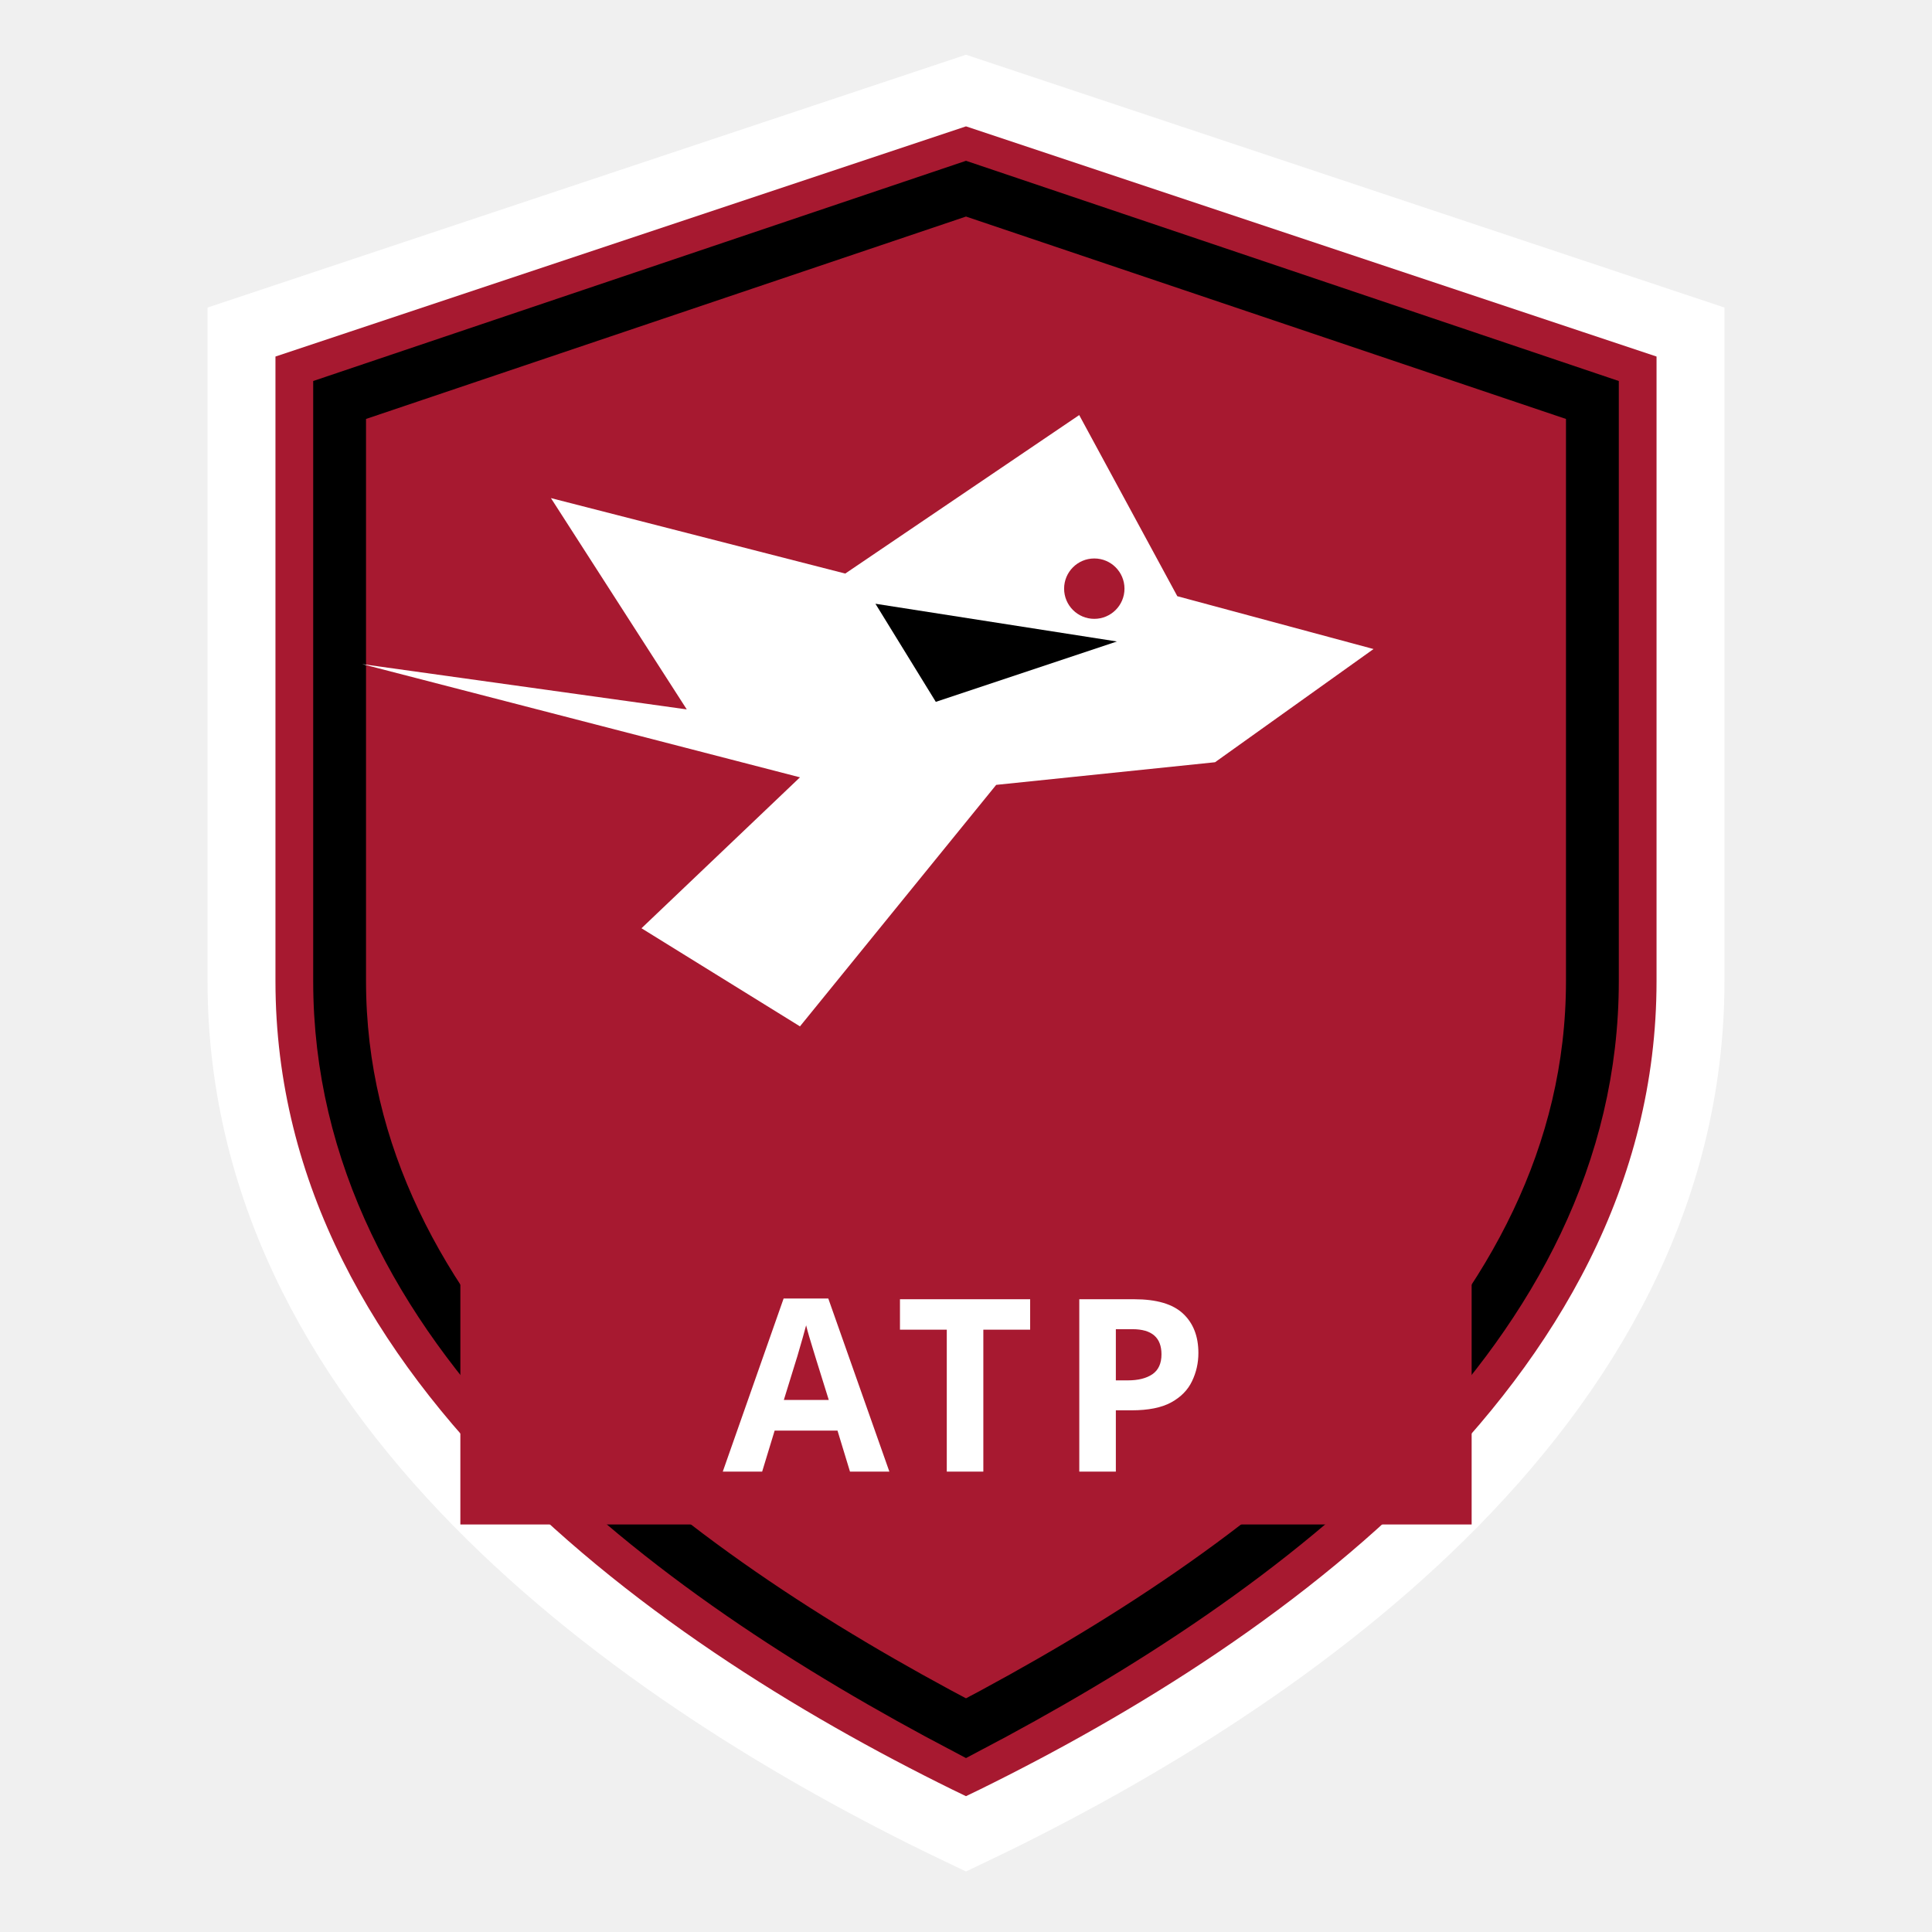
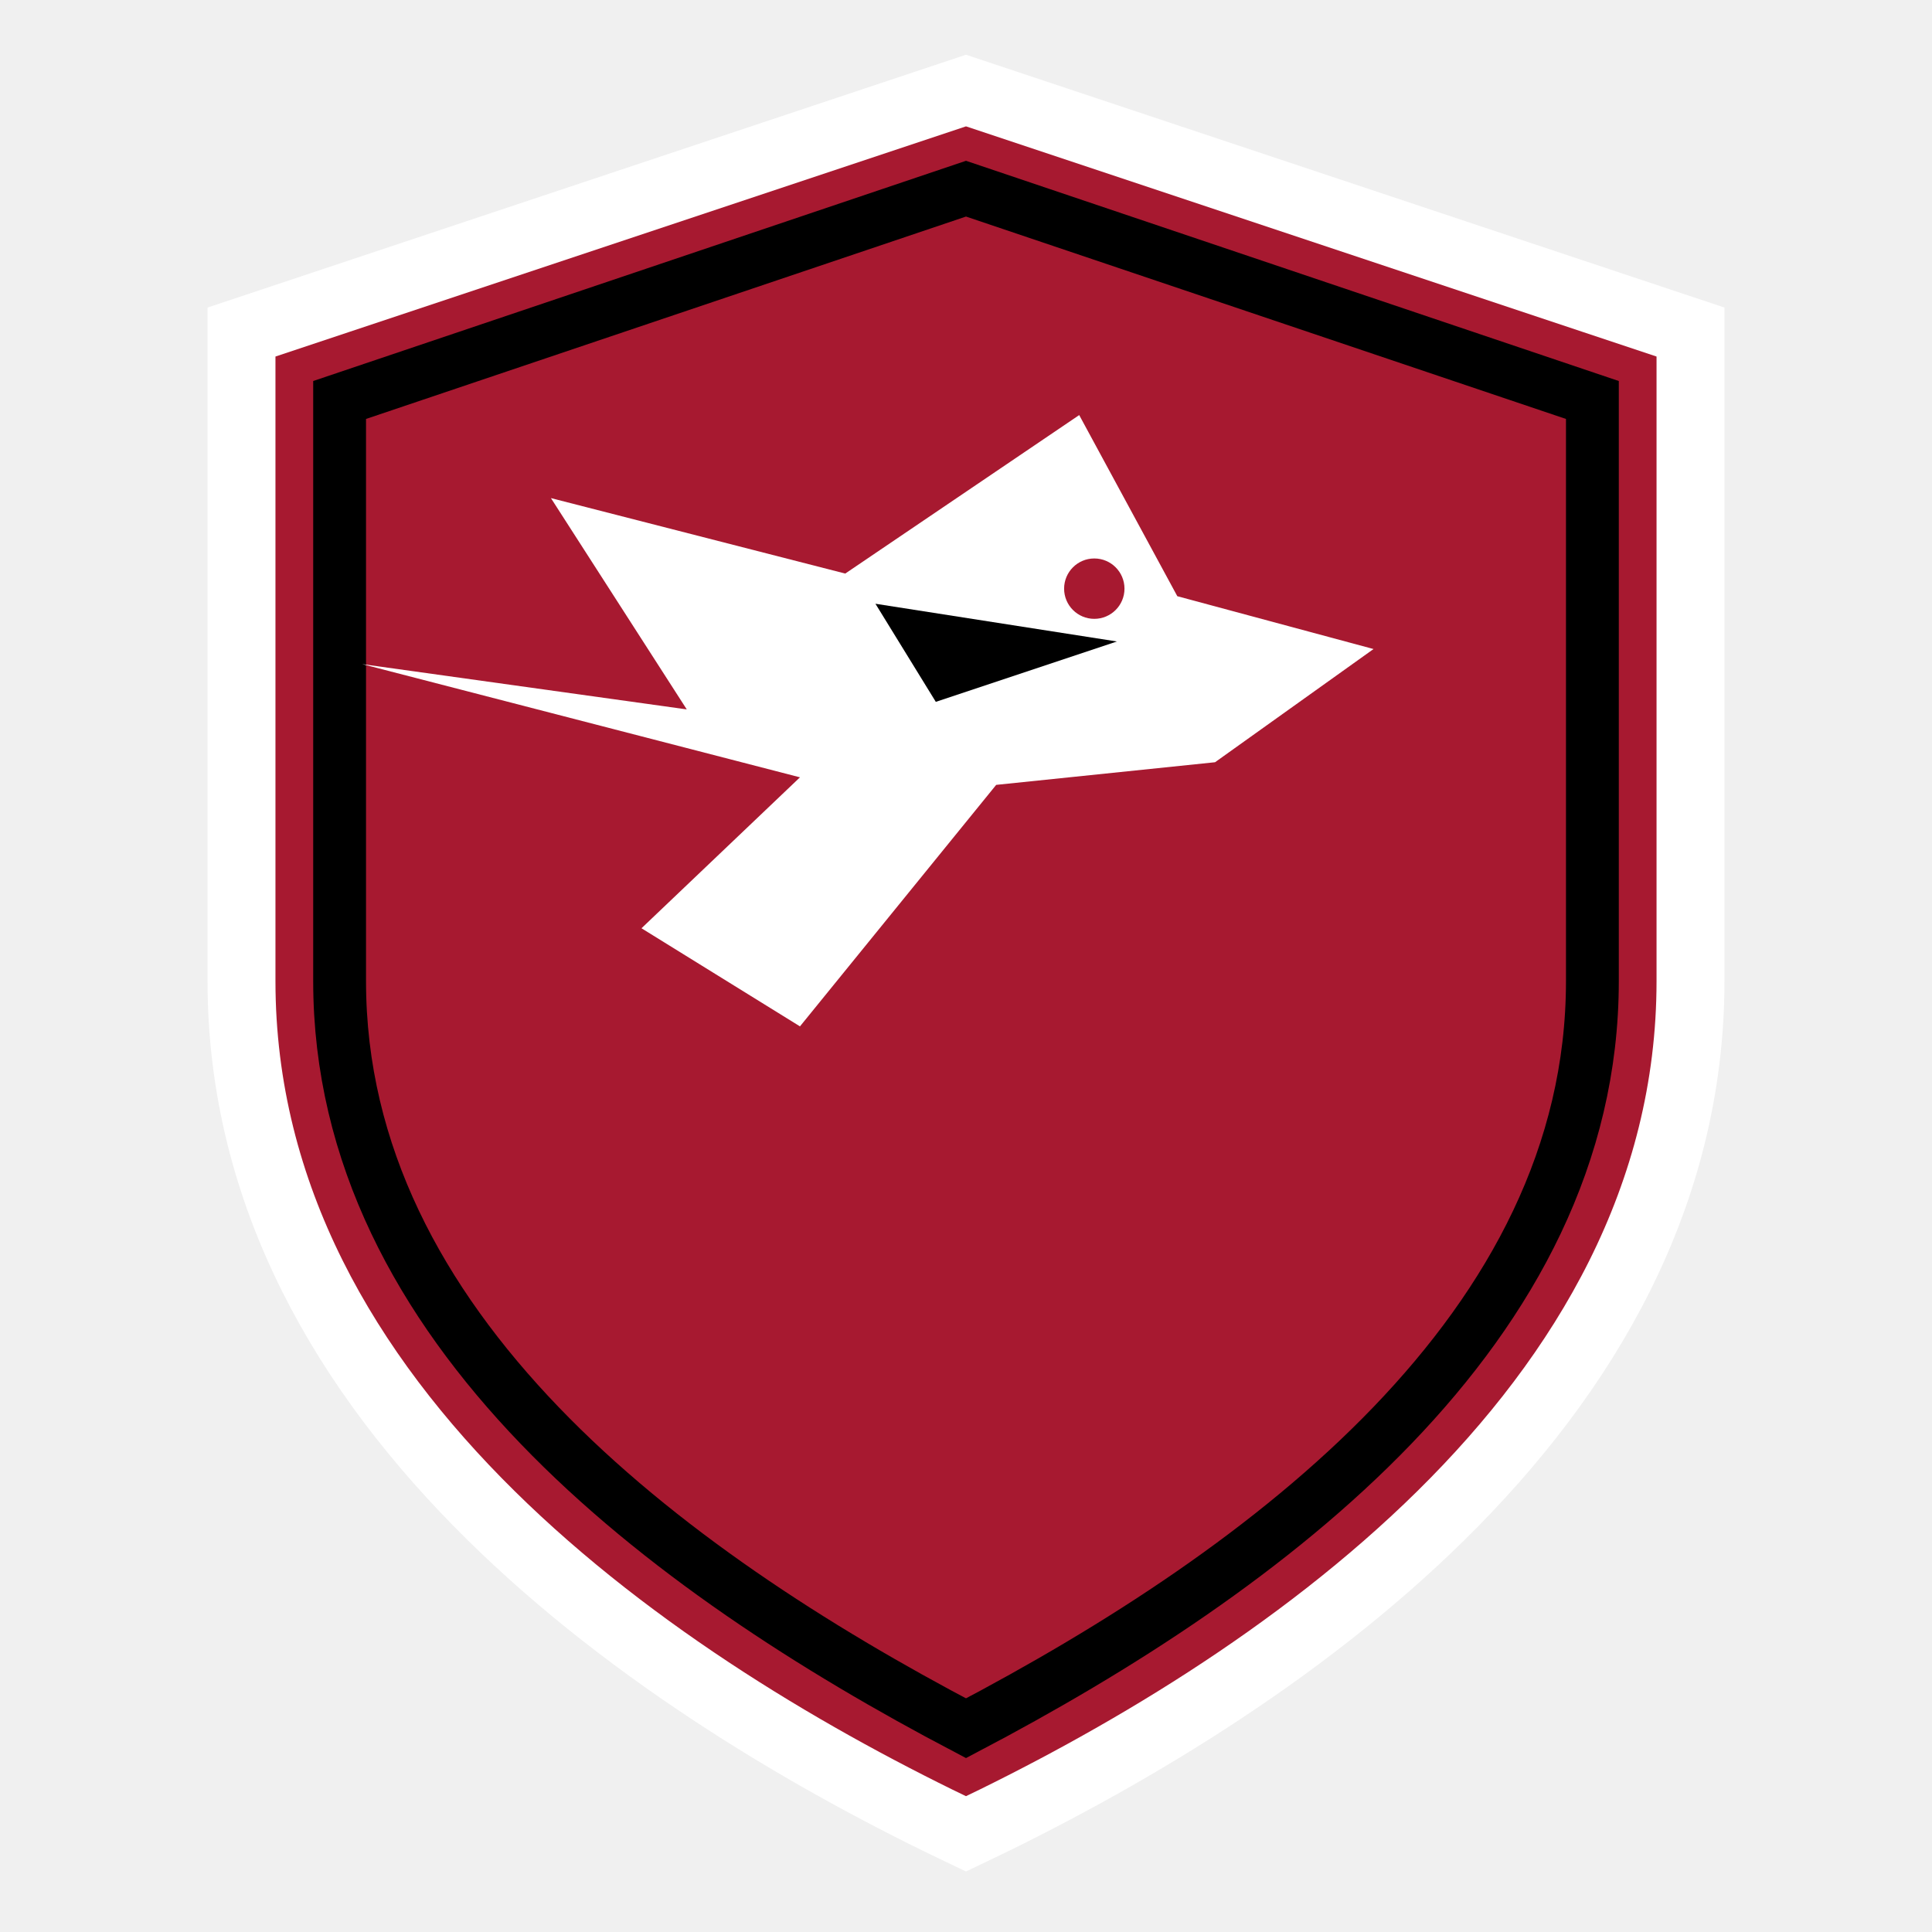
<svg xmlns="http://www.w3.org/2000/svg" width="512" height="512" viewBox="0 0 256 256">
  <path d="M128 12 224 44v86c0 57-56 94-96 113-40-19-96-56-96-113V44Z" fill="#a71930" stroke="#ffffff" stroke-width="9" />
  <path d="M128 25 211 53v77c0 46-43 78-83 99-40-21-83-53-83-99V53Z" fill="none" stroke="#000000" stroke-width="7" />
  <g fill="#ffffff" stroke-linejoin="round" stroke-linecap="round">
    <path d="M48 88 91 94 73 66 112 76 143 55 156 79 182 86 161 101 132 104 106 136 85 123 106 103Z" />
    <path d="M116 80 148 85 124 93Z" fill="#000000" />
    <circle cx="145" cy="78" r="4" fill="#a71930" />
  </g>
-   <path d="M61 165h134v37H61Z" fill="#a71930" />
-   <text x="128" y="195" text-anchor="middle" font-family="sans-serif" font-size="32" font-weight="900" letter-spacing="3" fill="#ffffff">ATP</text>
</svg>
